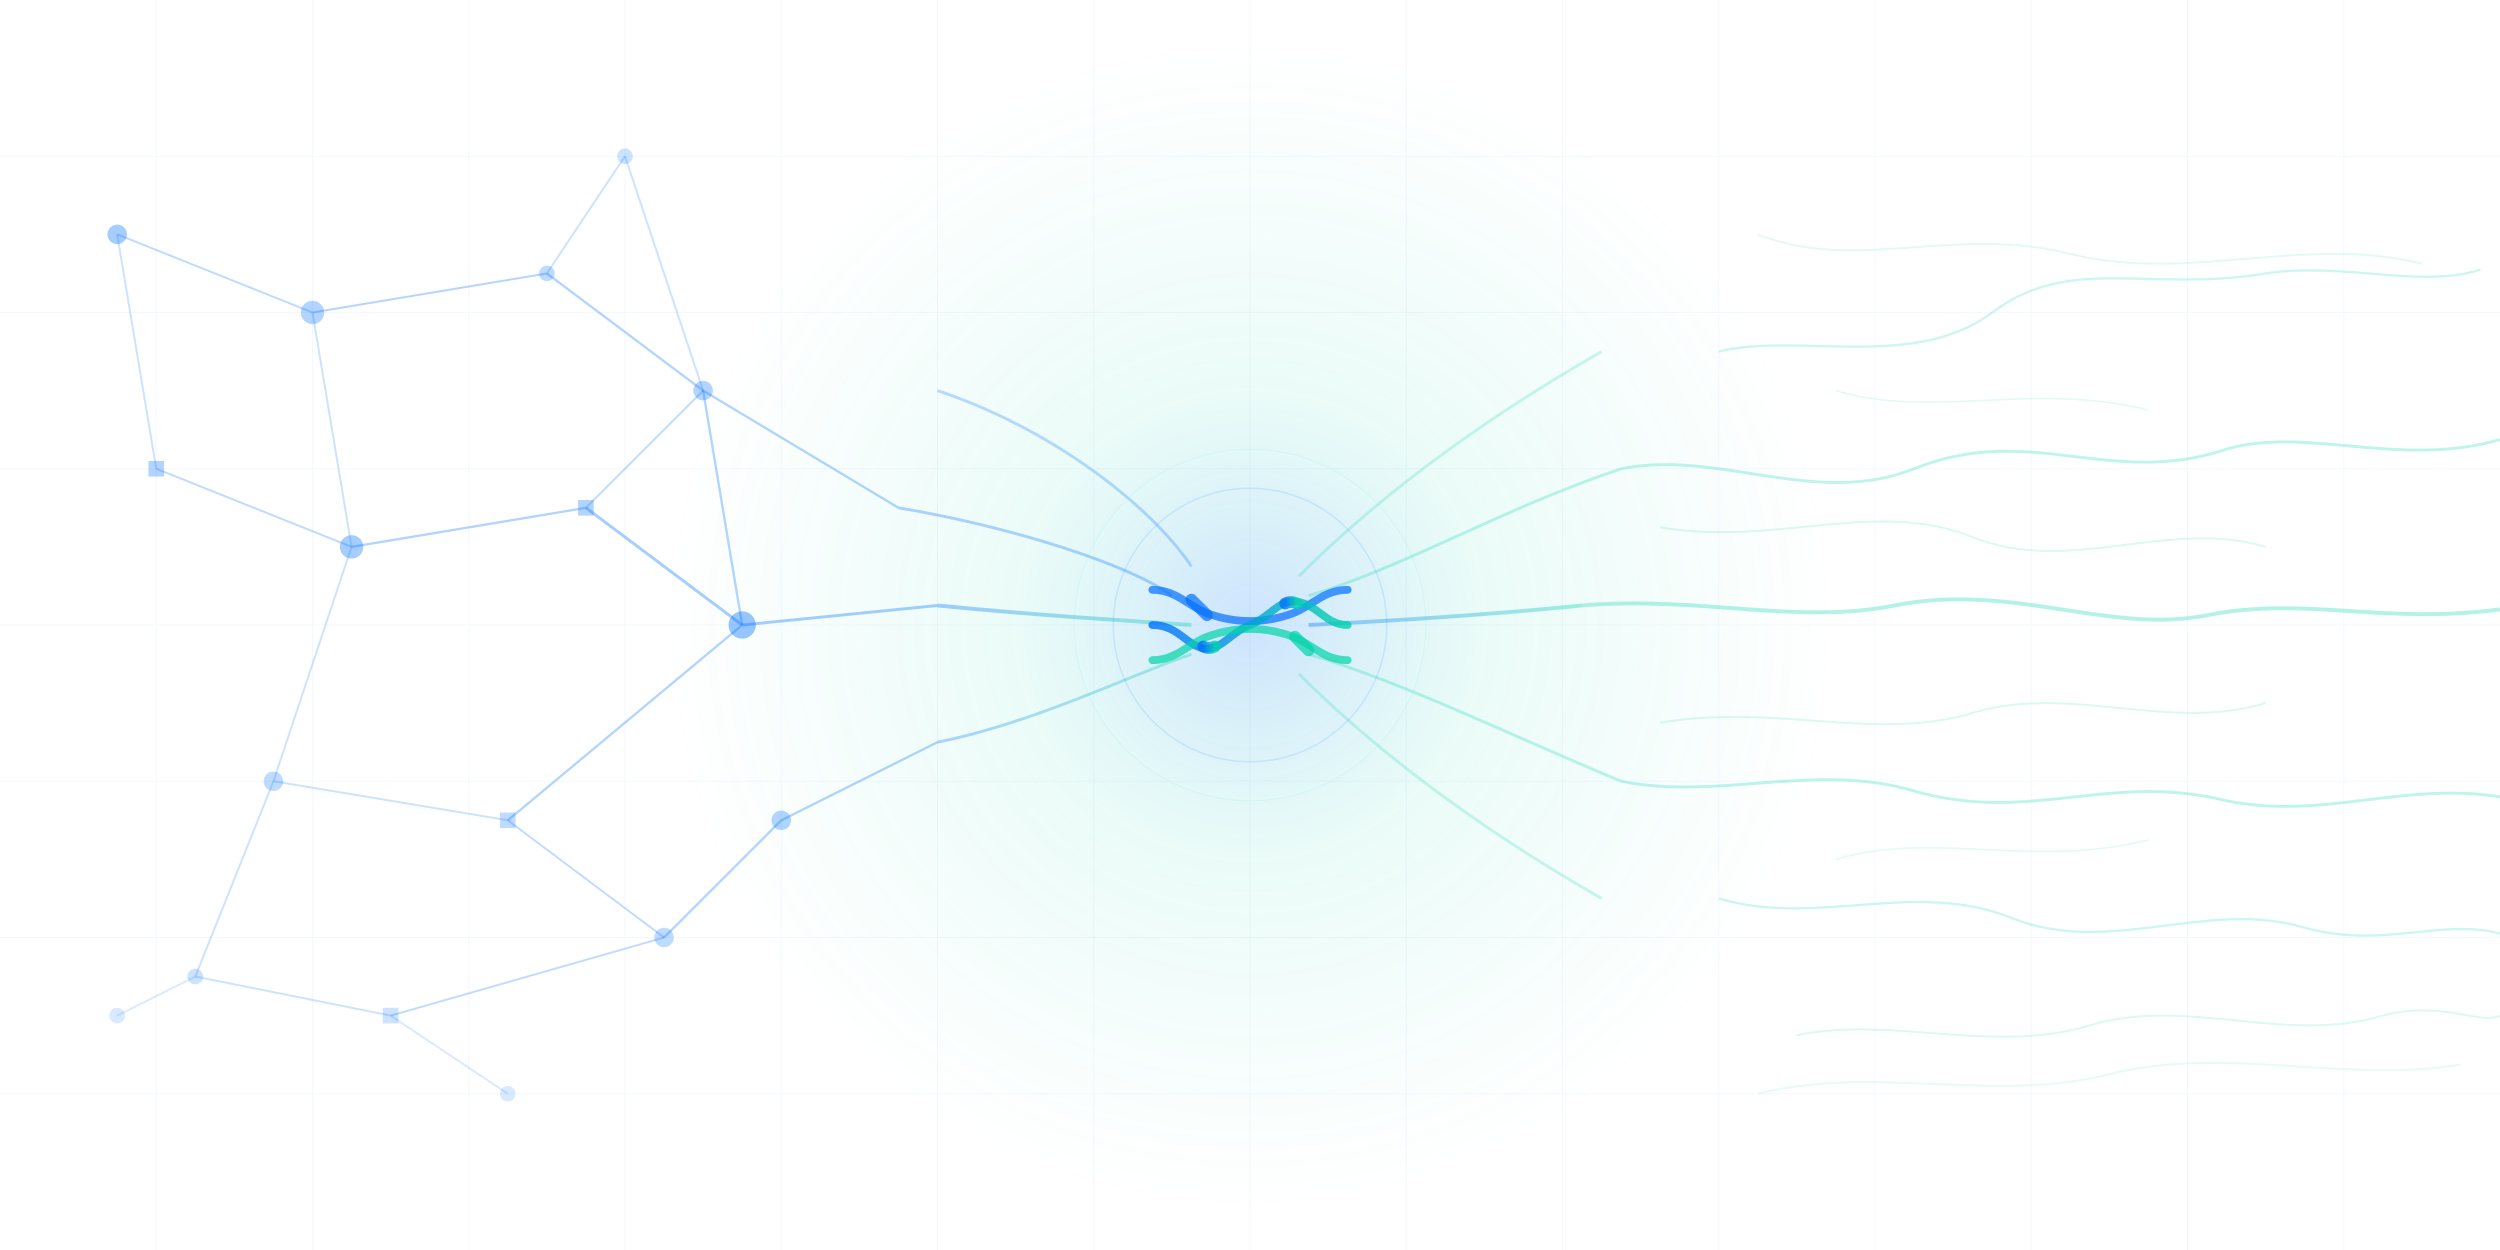
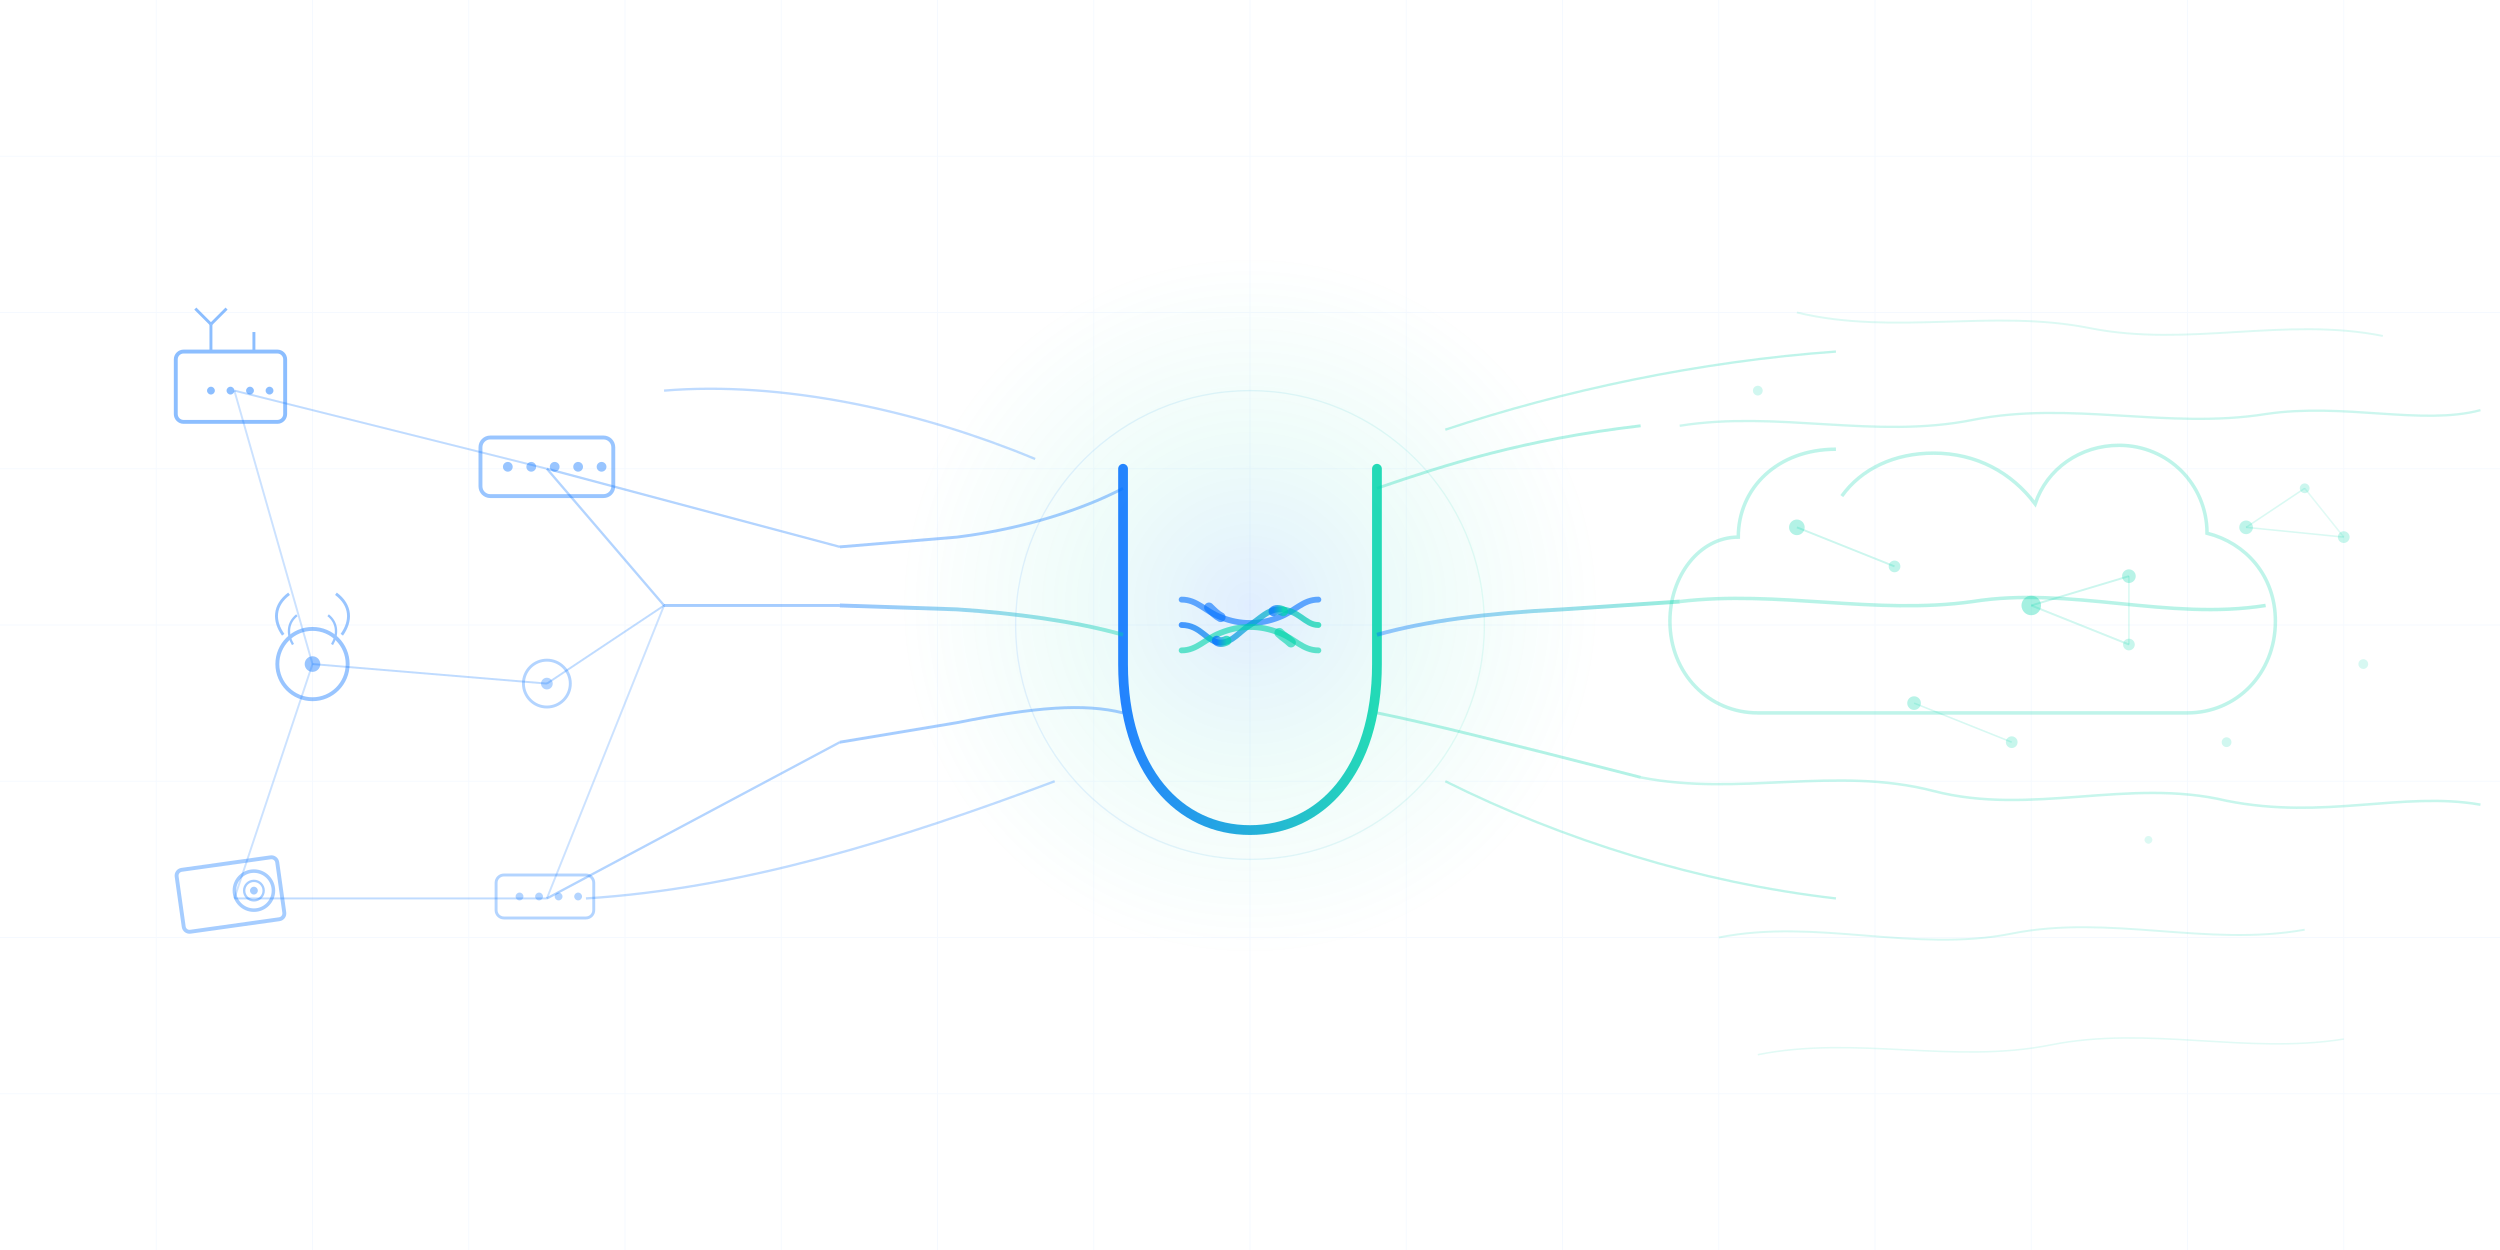
<svg xmlns="http://www.w3.org/2000/svg" viewBox="0 0 1280 640">
  <defs>
-     <radialGradient id="glow" cx="640" cy="320" r="300" gradientUnits="userSpaceOnUse">
-       <stop offset="0%" stop-color="#006FFF" stop-opacity="0.2" />
-       <stop offset="40%" stop-color="#00D4AA" stop-opacity="0.08" />
-       <stop offset="100%" stop-color="#00D4AA" stop-opacity="0" />
-     </radialGradient>
+     <linearGradient id="u-gr" x1="0" y1="0" x2="1" y2="0">
+       <stop offset="0%" stop-color="#006FFF" />
+       <stop offset="100%" stop-color="#00D4AA" />
+     </linearGradient>
+     <linearGradient id="flow-gr" x1="0" y1="0" x2="1" y2="0">
+       <stop offset="0%" stop-color="#006FFF" />
+       <stop offset="100%" stop-color="#00D4AA" />
+     </linearGradient>
    <linearGradient id="knot-gr" x1="0" y1="0" x2="1" y2="0">
      <stop offset="0%" stop-color="#006FFF" />
      <stop offset="100%" stop-color="#00D4AA" />
    </linearGradient>
-     <linearGradient id="flow-lr" x1="0" y1="0" x2="1" y2="0">
-       <stop offset="0%" stop-color="#006FFF" />
-       <stop offset="100%" stop-color="#00D4AA" />
-     </linearGradient>
+     <radialGradient id="glow" cx="640" cy="310" r="180" gradientUnits="userSpaceOnUse">
+       <stop offset="0%" stop-color="#006FFF" stop-opacity="0.12" />
+       <stop offset="50%" stop-color="#00D4AA" stop-opacity="0.06" />
+       <stop offset="100%" stop-color="#00D4AA" stop-opacity="0" />
+     </radialGradient>
  </defs>
-   <g stroke="#006FFF" stroke-width="0.5" opacity="0.05">
+   <g stroke="#006FFF" stroke-width="0.5" opacity="0.04">
    <line x1="80" y1="0" x2="80" y2="640" />
    <line x1="160" y1="0" x2="160" y2="640" />
    <line x1="240" y1="0" x2="240" y2="640" />
    <line x1="320" y1="0" x2="320" y2="640" />
    <line x1="400" y1="0" x2="400" y2="640" />
    <line x1="480" y1="0" x2="480" y2="640" />
    <line x1="560" y1="0" x2="560" y2="640" />
    <line x1="640" y1="0" x2="640" y2="640" />
    <line x1="720" y1="0" x2="720" y2="640" />
    <line x1="800" y1="0" x2="800" y2="640" />
    <line x1="880" y1="0" x2="880" y2="640" />
    <line x1="960" y1="0" x2="960" y2="640" />
    <line x1="1040" y1="0" x2="1040" y2="640" />
    <line x1="1120" y1="0" x2="1120" y2="640" />
    <line x1="1200" y1="0" x2="1200" y2="640" />
    <line x1="0" y1="80" x2="1280" y2="80" />
    <line x1="0" y1="160" x2="1280" y2="160" />
    <line x1="0" y1="240" x2="1280" y2="240" />
    <line x1="0" y1="320" x2="1280" y2="320" />
    <line x1="0" y1="400" x2="1280" y2="400" />
    <line x1="0" y1="480" x2="1280" y2="480" />
    <line x1="0" y1="560" x2="1280" y2="560" />
  </g>
-   <g>
-     <g stroke="#006FFF" fill="none">
-       <line x1="60" y1="120" x2="160" y2="160" stroke-width="1" opacity="0.25" />
-       <line x1="60" y1="120" x2="80" y2="240" stroke-width="1" opacity="0.2" />
-       <line x1="160" y1="160" x2="280" y2="140" stroke-width="1" opacity="0.3" />
-       <line x1="160" y1="160" x2="180" y2="280" stroke-width="1" opacity="0.2" />
-       <line x1="280" y1="140" x2="360" y2="200" stroke-width="1.2" opacity="0.3" />
-       <line x1="280" y1="140" x2="320" y2="80" stroke-width="1" opacity="0.2" />
-       <line x1="80" y1="240" x2="180" y2="280" stroke-width="1" opacity="0.25" />
-       <line x1="180" y1="280" x2="300" y2="260" stroke-width="1.2" opacity="0.3" />
-       <line x1="300" y1="260" x2="360" y2="200" stroke-width="1" opacity="0.25" />
-       <line x1="180" y1="280" x2="140" y2="400" stroke-width="1" opacity="0.2" />
-       <line x1="300" y1="260" x2="380" y2="320" stroke-width="1.5" opacity="0.35" />
-       <line x1="360" y1="200" x2="380" y2="320" stroke-width="1.2" opacity="0.3" />
-       <line x1="140" y1="400" x2="260" y2="420" stroke-width="1" opacity="0.2" />
-       <line x1="260" y1="420" x2="380" y2="320" stroke-width="1.2" opacity="0.3" />
-       <line x1="140" y1="400" x2="100" y2="500" stroke-width="1" opacity="0.2" />
-       <line x1="260" y1="420" x2="340" y2="480" stroke-width="1" opacity="0.25" />
-       <line x1="100" y1="500" x2="200" y2="520" stroke-width="1" opacity="0.2" />
-       <line x1="200" y1="520" x2="340" y2="480" stroke-width="1" opacity="0.25" />
-       <line x1="340" y1="480" x2="400" y2="420" stroke-width="1.2" opacity="0.3" />
-       <line x1="320" y1="80" x2="360" y2="200" stroke-width="1" opacity="0.2" />
-       <line x1="60" y1="520" x2="100" y2="500" stroke-width="1" opacity="0.15" />
-       <line x1="200" y1="520" x2="260" y2="560" stroke-width="1" opacity="0.15" />
-       <line x1="380" y1="320" x2="480" y2="310" stroke-width="1.5" opacity="0.35" />
-       <line x1="360" y1="200" x2="460" y2="260" stroke-width="1.2" opacity="0.3" />
-       <line x1="400" y1="420" x2="480" y2="380" stroke-width="1.2" opacity="0.3" />
-     </g>
-     <g fill="#006FFF">
-       <circle cx="60" cy="120" r="5" opacity="0.35" />
-       <circle cx="160" cy="160" r="6" opacity="0.3" />
-       <circle cx="280" cy="140" r="4" opacity="0.25" />
-       <circle cx="320" cy="80" r="4" opacity="0.2" />
-       <rect x="76" y="236" width="8" height="8" opacity="0.3" />
-       <circle cx="180" cy="280" r="6" opacity="0.35" />
-       <rect x="296" y="256" width="8" height="8" opacity="0.3" />
-       <circle cx="360" cy="200" r="5" opacity="0.3" />
-       <circle cx="380" cy="320" r="7" opacity="0.4" />
-       <circle cx="140" cy="400" r="5" opacity="0.25" />
-       <rect x="256" y="416" width="8" height="8" opacity="0.25" />
-       <circle cx="340" cy="480" r="5" opacity="0.25" />
-       <circle cx="100" cy="500" r="4" opacity="0.2" />
-       <rect x="196" y="516" width="8" height="8" opacity="0.2" />
-       <circle cx="60" cy="520" r="4" opacity="0.15" />
-       <circle cx="260" cy="560" r="4" opacity="0.15" />
-       <circle cx="400" cy="420" r="5" opacity="0.3" />
-     </g>
+   <g stroke="#006FFF" fill="none">
+     <line x1="120" y1="200" x2="280" y2="240" stroke-width="1" opacity="0.25" />
+     <line x1="120" y1="200" x2="160" y2="340" stroke-width="1" opacity="0.2" />
+     <line x1="280" y1="240" x2="340" y2="310" stroke-width="1.2" opacity="0.3" />
+     <line x1="160" y1="340" x2="280" y2="350" stroke-width="1" opacity="0.25" />
+     <line x1="280" y1="350" x2="340" y2="310" stroke-width="1" opacity="0.25" />
+     <line x1="160" y1="340" x2="120" y2="460" stroke-width="1" opacity="0.2" />
+     <line x1="120" y1="460" x2="280" y2="460" stroke-width="1" opacity="0.25" />
+     <line x1="280" y1="460" x2="340" y2="310" stroke-width="1" opacity="0.2" />
+     <line x1="340" y1="310" x2="430" y2="310" stroke-width="1.5" opacity="0.35" />
+     <line x1="280" y1="240" x2="430" y2="280" stroke-width="1.2" opacity="0.3" />
+     <line x1="280" y1="460" x2="430" y2="380" stroke-width="1.2" opacity="0.3" />
  </g>
-   <circle cx="640" cy="320" r="300" fill="url(#glow)" />
+   <g opacity="0.45" stroke="#006FFF" fill="none">
+     <rect x="90" y="180" width="56" height="36" rx="4" stroke-width="2" />
+     <line x1="108" y1="180" x2="108" y2="166" stroke-width="1.5" />
+     <line x1="108" y1="166" x2="100" y2="158" stroke-width="1.5" />
+     <line x1="108" y1="166" x2="116" y2="158" stroke-width="1.5" />
+     <line x1="130" y1="180" x2="130" y2="170" stroke-width="1.5" />
+     <circle cx="108" cy="200" r="2" fill="#006FFF" stroke="none" />
+     <circle cx="118" cy="200" r="2" fill="#006FFF" stroke="none" />
+     <circle cx="128" cy="200" r="2" fill="#006FFF" stroke="none" />
+     <circle cx="138" cy="200" r="2" fill="#006FFF" stroke="none" />
+   </g>
+   <g opacity="0.4" stroke="#006FFF" fill="none">
+     <rect x="246" y="224" width="68" height="30" rx="5" stroke-width="2" />
+     <circle cx="260" cy="239" r="2.5" fill="#006FFF" stroke="none" />
+     <circle cx="272" cy="239" r="2.5" fill="#006FFF" stroke="none" />
+     <circle cx="284" cy="239" r="2.5" fill="#006FFF" stroke="none" />
+     <circle cx="296" cy="239" r="2.5" fill="#006FFF" stroke="none" />
+     <circle cx="308" cy="239" r="2.5" fill="#006FFF" stroke="none" />
+   </g>
+   <g opacity="0.4" stroke="#006FFF" fill="none">
+     <circle cx="160" cy="340" r="18" stroke-width="2" />
+     <circle cx="160" cy="340" r="4" fill="#006FFF" stroke="none" />
+     <path d="M 145,325 C 140,318 140,310 148,304" stroke-width="1.5" fill="none" />
+     <path d="M 175,325 C 180,318 180,310 172,304" stroke-width="1.5" fill="none" />
+     <path d="M 150,330 C 147,325 147,319 152,315" stroke-width="1.2" fill="none" />
+     <path d="M 170,330 C 173,325 173,319 168,315" stroke-width="1.2" fill="none" />
+   </g>
+   <g opacity="0.35" stroke="#006FFF" fill="none">
+     <rect x="92" y="442" width="52" height="32" rx="3" stroke-width="2" transform="rotate(-8, 118, 458)" />
+     <circle cx="130" cy="456" r="10" stroke-width="1.8" />
+     <circle cx="130" cy="456" r="5" stroke-width="1.2" />
+     <circle cx="130" cy="456" r="2" fill="#006FFF" stroke="none" />
+   </g>
+   <g opacity="0.3" stroke="#006FFF" fill="none">
+     <circle cx="280" cy="350" r="12" stroke-width="1.5" />
+     <circle cx="280" cy="350" r="3" fill="#006FFF" stroke="none" />
+   </g>
+   <g opacity="0.3" stroke="#006FFF" fill="none">
+     <rect x="254" y="448" width="50" height="22" rx="4" stroke-width="1.5" />
+     <circle cx="266" cy="459" r="2" fill="#006FFF" stroke="none" />
+     <circle cx="276" cy="459" r="2" fill="#006FFF" stroke="none" />
+     <circle cx="286" cy="459" r="2" fill="#006FFF" stroke="none" />
+     <circle cx="296" cy="459" r="2" fill="#006FFF" stroke="none" />
+   </g>
+   <circle cx="640" cy="310" r="180" fill="url(#glow)" />
+   <path d="M 575,240 L 575,340 C 575,395 604,425 640,425 C 676,425 705,395 705,340 L 705,240" stroke="url(#u-gr)" stroke-width="5" stroke-linecap="round" fill="none" opacity="0.85" />
+   <circle cx="640" cy="320" r="120" stroke="url(#u-gr)" stroke-width="0.7" fill="none" opacity="0.1" />
+   <g transform="translate(605, 295)">
+     <path d="M 0,12 C 8,12 12,18 20,21 Q 35,27 50,21 C 58,18 62,12 70,12" stroke="#006FFF" stroke-width="3" stroke-linecap="round" fill="none" opacity="0.6" />
+     <path d="M 0,25 C 10,25 13,34 20,34 C 26,34 30,28 35,25 C 40,22 44,17 50,17 C 60,17 63,25 70,25" stroke="url(#knot-gr)" stroke-width="3" stroke-linecap="round" fill="none" opacity="0.7" />
+     <path d="M 0,38 C 8,38 12,32 20,29 Q 35,23 50,29 C 58,32 62,38 70,38" stroke="#00D4AA" stroke-width="3" stroke-linecap="round" fill="none" opacity="0.6" />
+     <path d="M 14,16 C 16,18 18,20 20,21" stroke="#006FFF" stroke-width="5" stroke-linecap="round" fill="none" opacity="0.6" />
+     <path d="M 56,34 C 54,32 52,31 50,29" stroke="#00D4AA" stroke-width="5" stroke-linecap="round" fill="none" opacity="0.6" />
+     <path d="M 47,18 C 48,17 50,17 52,18" stroke="url(#knot-gr)" stroke-width="5" stroke-linecap="round" fill="none" opacity="0.7" />
+     <path d="M 18,33 C 19,34 21,34 23,33" stroke="url(#knot-gr)" stroke-width="5" stroke-linecap="round" fill="none" opacity="0.7" />
+   </g>
  <g fill="none">
-     <path d="M 460,260 C 520,270 580,290 600,305" stroke="#006FFF" stroke-width="1.5" opacity="0.3" />
-     <path d="M 480,200 C 540,220 590,260 610,290" stroke="#006FFF" stroke-width="1.5" opacity="0.25" />
-     <path d="M 480,310 C 530,315 580,318 610,320" stroke="url(#flow-lr)" stroke-width="2" opacity="0.35" />
-     <path d="M 480,380 C 530,370 580,345 610,335" stroke="url(#flow-lr)" stroke-width="1.5" opacity="0.3" />
-     <path d="M 670,320 C 710,318 760,315 810,310" stroke="url(#flow-lr)" stroke-width="2" opacity="0.35" />
-     <path d="M 670,305 C 720,290 770,260 830,240" stroke="#00D4AA" stroke-width="1.5" opacity="0.25" />
-     <path d="M 670,335 C 720,350 770,375 830,400" stroke="#00D4AA" stroke-width="1.5" opacity="0.25" />
-     <path d="M 665,295 C 700,260 750,220 820,180" stroke="#00D4AA" stroke-width="1.5" opacity="0.2" />
-     <path d="M 665,345 C 700,380 750,420 820,460" stroke="#00D4AA" stroke-width="1.5" opacity="0.2" />
+     <path d="M 430,280 L 490,275 C 530,270 560,258 575,250" stroke="#006FFF" stroke-width="1.5" opacity="0.35" />
+     <path d="M 705,250 C 740,238 780,225 840,218" stroke="#00D4AA" stroke-width="1.5" opacity="0.3" />
+     <path d="M 430,310 L 490,312 C 520,314 550,318 575,325" stroke="url(#flow-gr)" stroke-width="2" opacity="0.4" />
+     <path d="M 705,325 C 730,318 760,314 800,312 L 860,308" stroke="url(#flow-gr)" stroke-width="2" opacity="0.4" />
+     <path d="M 430,380 L 490,370 C 530,362 555,360 575,365" stroke="#006FFF" stroke-width="1.5" opacity="0.35" />
+     <path d="M 705,365 C 730,370 770,380 840,398" stroke="#00D4AA" stroke-width="1.5" opacity="0.3" />
+     <path d="M 340,200 C 400,195 470,210 530,235" stroke="#006FFF" stroke-width="1.2" opacity="0.25" />
+     <path d="M 740,220 C 800,200 870,185 940,180" stroke="#00D4AA" stroke-width="1.2" opacity="0.25" />
+     <path d="M 300,460 C 380,455 460,430 540,400" stroke="#006FFF" stroke-width="1.2" opacity="0.25" />
+     <path d="M 740,400 C 800,430 870,452 940,460" stroke="#00D4AA" stroke-width="1.2" opacity="0.25" />
  </g>
-   <g transform="translate(590, 280)">
-     <path d="M 0,22 C 12,22 18,30 28,34 Q 50,42 72,34 C 82,30 88,22 100,22" stroke="#006FFF" stroke-width="4" stroke-linecap="round" fill="none" opacity="0.7" />
-     <path d="M 0,40 C 14,40 18,52 28,52 C 36,52 40,44 50,40 C 60,36 64,28 72,28 C 84,28 88,40 100,40" stroke="url(#knot-gr)" stroke-width="4" stroke-linecap="round" fill="none" opacity="0.8" />
-     <path d="M 0,58 C 12,58 18,50 28,46 Q 50,38 72,46 C 82,50 88,58 100,58" stroke="#00D4AA" stroke-width="4" stroke-linecap="round" fill="none" opacity="0.7" />
-     <path d="M 20,27 C 23,30 26,33 28,35" stroke="#006FFF" stroke-width="6" stroke-linecap="round" fill="none" opacity="0.7" />
-     <path d="M 80,53 C 77,50 75,48 73,46" stroke="#00D4AA" stroke-width="6" stroke-linecap="round" fill="none" opacity="0.7" />
-     <path d="M 68,29 C 70,28 72,28 74,29" stroke="url(#knot-gr)" stroke-width="6" stroke-linecap="round" fill="none" opacity="0.8" />
-     <path d="M 26,51 C 28,52 30,52 32,51" stroke="url(#knot-gr)" stroke-width="6" stroke-linecap="round" fill="none" opacity="0.8" />
+   <path d="M 940,230 C 910,230 890,250 890,275 C 870,275 855,295 855,318            C 855,345 875,365 900,365 L 1120,365            C 1145,365 1165,345 1165,318 C 1165,295 1150,278 1130,273            C 1130,248 1110,228 1085,228 C 1065,228 1048,240 1042,258            C 1030,242 1012,232 990,232 C 970,232 953,240 943,254" stroke="#00D4AA" stroke-width="1.8" fill="none" opacity="0.25" />
+   <g fill="none" stroke="#00D4AA">
+     <path d="M 860,218 C 910,210 960,225 1010,215 C 1060,205 1110,220 1160,212 C 1200,206 1240,218 1270,210" stroke-width="1.2" opacity="0.2" />
+     <path d="M 860,308 C 910,302 960,315 1010,308 C 1060,300 1110,318 1160,310" stroke-width="1.8" opacity="0.28" />
+     <path d="M 840,398 C 890,408 940,392 990,405 C 1040,418 1090,398 1140,410 C 1190,420 1230,405 1270,412" stroke-width="1.3" opacity="0.22" />
+     <path d="M 880,480 C 930,470 980,488 1030,478 C 1080,468 1130,485 1180,476" stroke-width="1" opacity="0.16" />
+     <path d="M 920,160 C 970,172 1020,158 1070,168 C 1120,178 1170,162 1220,172" stroke-width="1" opacity="0.14" />
+     <path d="M 900,540 C 950,530 1000,545 1050,535 C 1100,525 1150,540 1200,532" stroke-width="0.8" opacity="0.12" />
  </g>
-   <circle cx="640" cy="320" r="70" stroke="#006FFF" stroke-width="0.8" fill="none" opacity="0.12" />
-   <circle cx="640" cy="320" r="90" stroke="#00D4AA" stroke-width="0.5" fill="none" opacity="0.08" />
-   <g fill="none" stroke="#00D4AA">
-     <path d="M 880,180 C 920,170 980,190 1020,160 C 1060,130 1100,150 1160,140 C 1200,134 1240,148 1270,138" stroke-width="1.2" opacity="0.2" />
-     <path d="M 830,240 C 880,230 930,260 980,240 C 1040,216 1080,250 1140,230 C 1180,218 1230,240 1280,225" stroke-width="1.5" opacity="0.25" />
-     <path d="M 810,310 C 870,305 920,320 970,310 C 1030,298 1080,325 1130,315 C 1180,305 1220,320 1280,312" stroke-width="2" opacity="0.3" />
-     <path d="M 830,400 C 880,410 930,390 980,405 C 1040,422 1080,395 1140,410 C 1190,420 1230,400 1280,408" stroke-width="1.5" opacity="0.25" />
-     <path d="M 880,460 C 930,475 980,450 1030,470 C 1080,490 1130,460 1180,475 C 1220,486 1250,470 1280,478" stroke-width="1.2" opacity="0.2" />
-     <path d="M 920,530 C 970,520 1020,540 1070,525 C 1120,510 1170,535 1220,520 C 1250,512 1270,525 1280,520" stroke-width="1" opacity="0.15" />
-     <path d="M 850,270 C 910,280 960,255 1010,275 C 1060,295 1110,265 1160,280" stroke-width="1" opacity="0.15" />
-     <path d="M 850,370 C 910,360 960,380 1010,365 C 1060,350 1110,375 1160,360" stroke-width="1" opacity="0.15" />
-     <path d="M 900,120 C 950,140 1000,115 1060,130 C 1120,145 1180,120 1240,135" stroke-width="1" opacity="0.12" />
-     <path d="M 900,560 C 960,545 1020,565 1080,550 C 1140,535 1200,555 1260,545" stroke-width="1" opacity="0.1" />
-     <path d="M 940,200 C 990,215 1040,195 1100,210" stroke-width="0.8" opacity="0.12" />
-     <path d="M 940,440 C 990,425 1040,445 1100,430" stroke-width="0.8" opacity="0.12" />
+   <g fill="#00D4AA" stroke="#00D4AA">
+     <circle cx="920" cy="270" r="4" opacity="0.3" stroke="none" />
+     <circle cx="970" cy="290" r="3" opacity="0.25" stroke="none" />
+     <line x1="920" y1="270" x2="970" y2="290" stroke-width="1" opacity="0.2" fill="none" />
+     <circle cx="1040" cy="310" r="5" opacity="0.35" stroke="none" />
+     <circle cx="1090" cy="295" r="3.5" opacity="0.28" stroke="none" />
+     <circle cx="1090" cy="330" r="3" opacity="0.22" stroke="none" />
+     <line x1="1040" y1="310" x2="1090" y2="295" stroke-width="1" opacity="0.2" fill="none" />
+     <line x1="1040" y1="310" x2="1090" y2="330" stroke-width="1" opacity="0.18" fill="none" />
+     <line x1="1090" y1="295" x2="1090" y2="330" stroke-width="0.8" opacity="0.15" fill="none" />
+     <circle cx="1150" cy="270" r="3.5" opacity="0.25" stroke="none" />
+     <circle cx="1180" cy="250" r="2.5" opacity="0.2" stroke="none" />
+     <circle cx="1200" cy="275" r="3" opacity="0.22" stroke="none" />
+     <line x1="1150" y1="270" x2="1180" y2="250" stroke-width="0.8" opacity="0.15" fill="none" />
+     <line x1="1150" y1="270" x2="1200" y2="275" stroke-width="0.8" opacity="0.15" fill="none" />
+     <line x1="1180" y1="250" x2="1200" y2="275" stroke-width="0.8" opacity="0.12" fill="none" />
+     <circle cx="980" cy="360" r="3.5" opacity="0.28" stroke="none" />
+     <circle cx="1030" cy="380" r="3" opacity="0.22" stroke="none" />
+     <line x1="980" y1="360" x2="1030" y2="380" stroke-width="0.8" opacity="0.16" fill="none" />
+     <circle cx="1140" cy="380" r="2.5" opacity="0.18" stroke="none" />
+     <circle cx="1210" cy="340" r="2.5" opacity="0.16" stroke="none" />
+     <circle cx="900" cy="200" r="2.5" opacity="0.18" stroke="none" />
+     <circle cx="1100" cy="430" r="2" opacity="0.14" stroke="none" />
  </g>
</svg>
